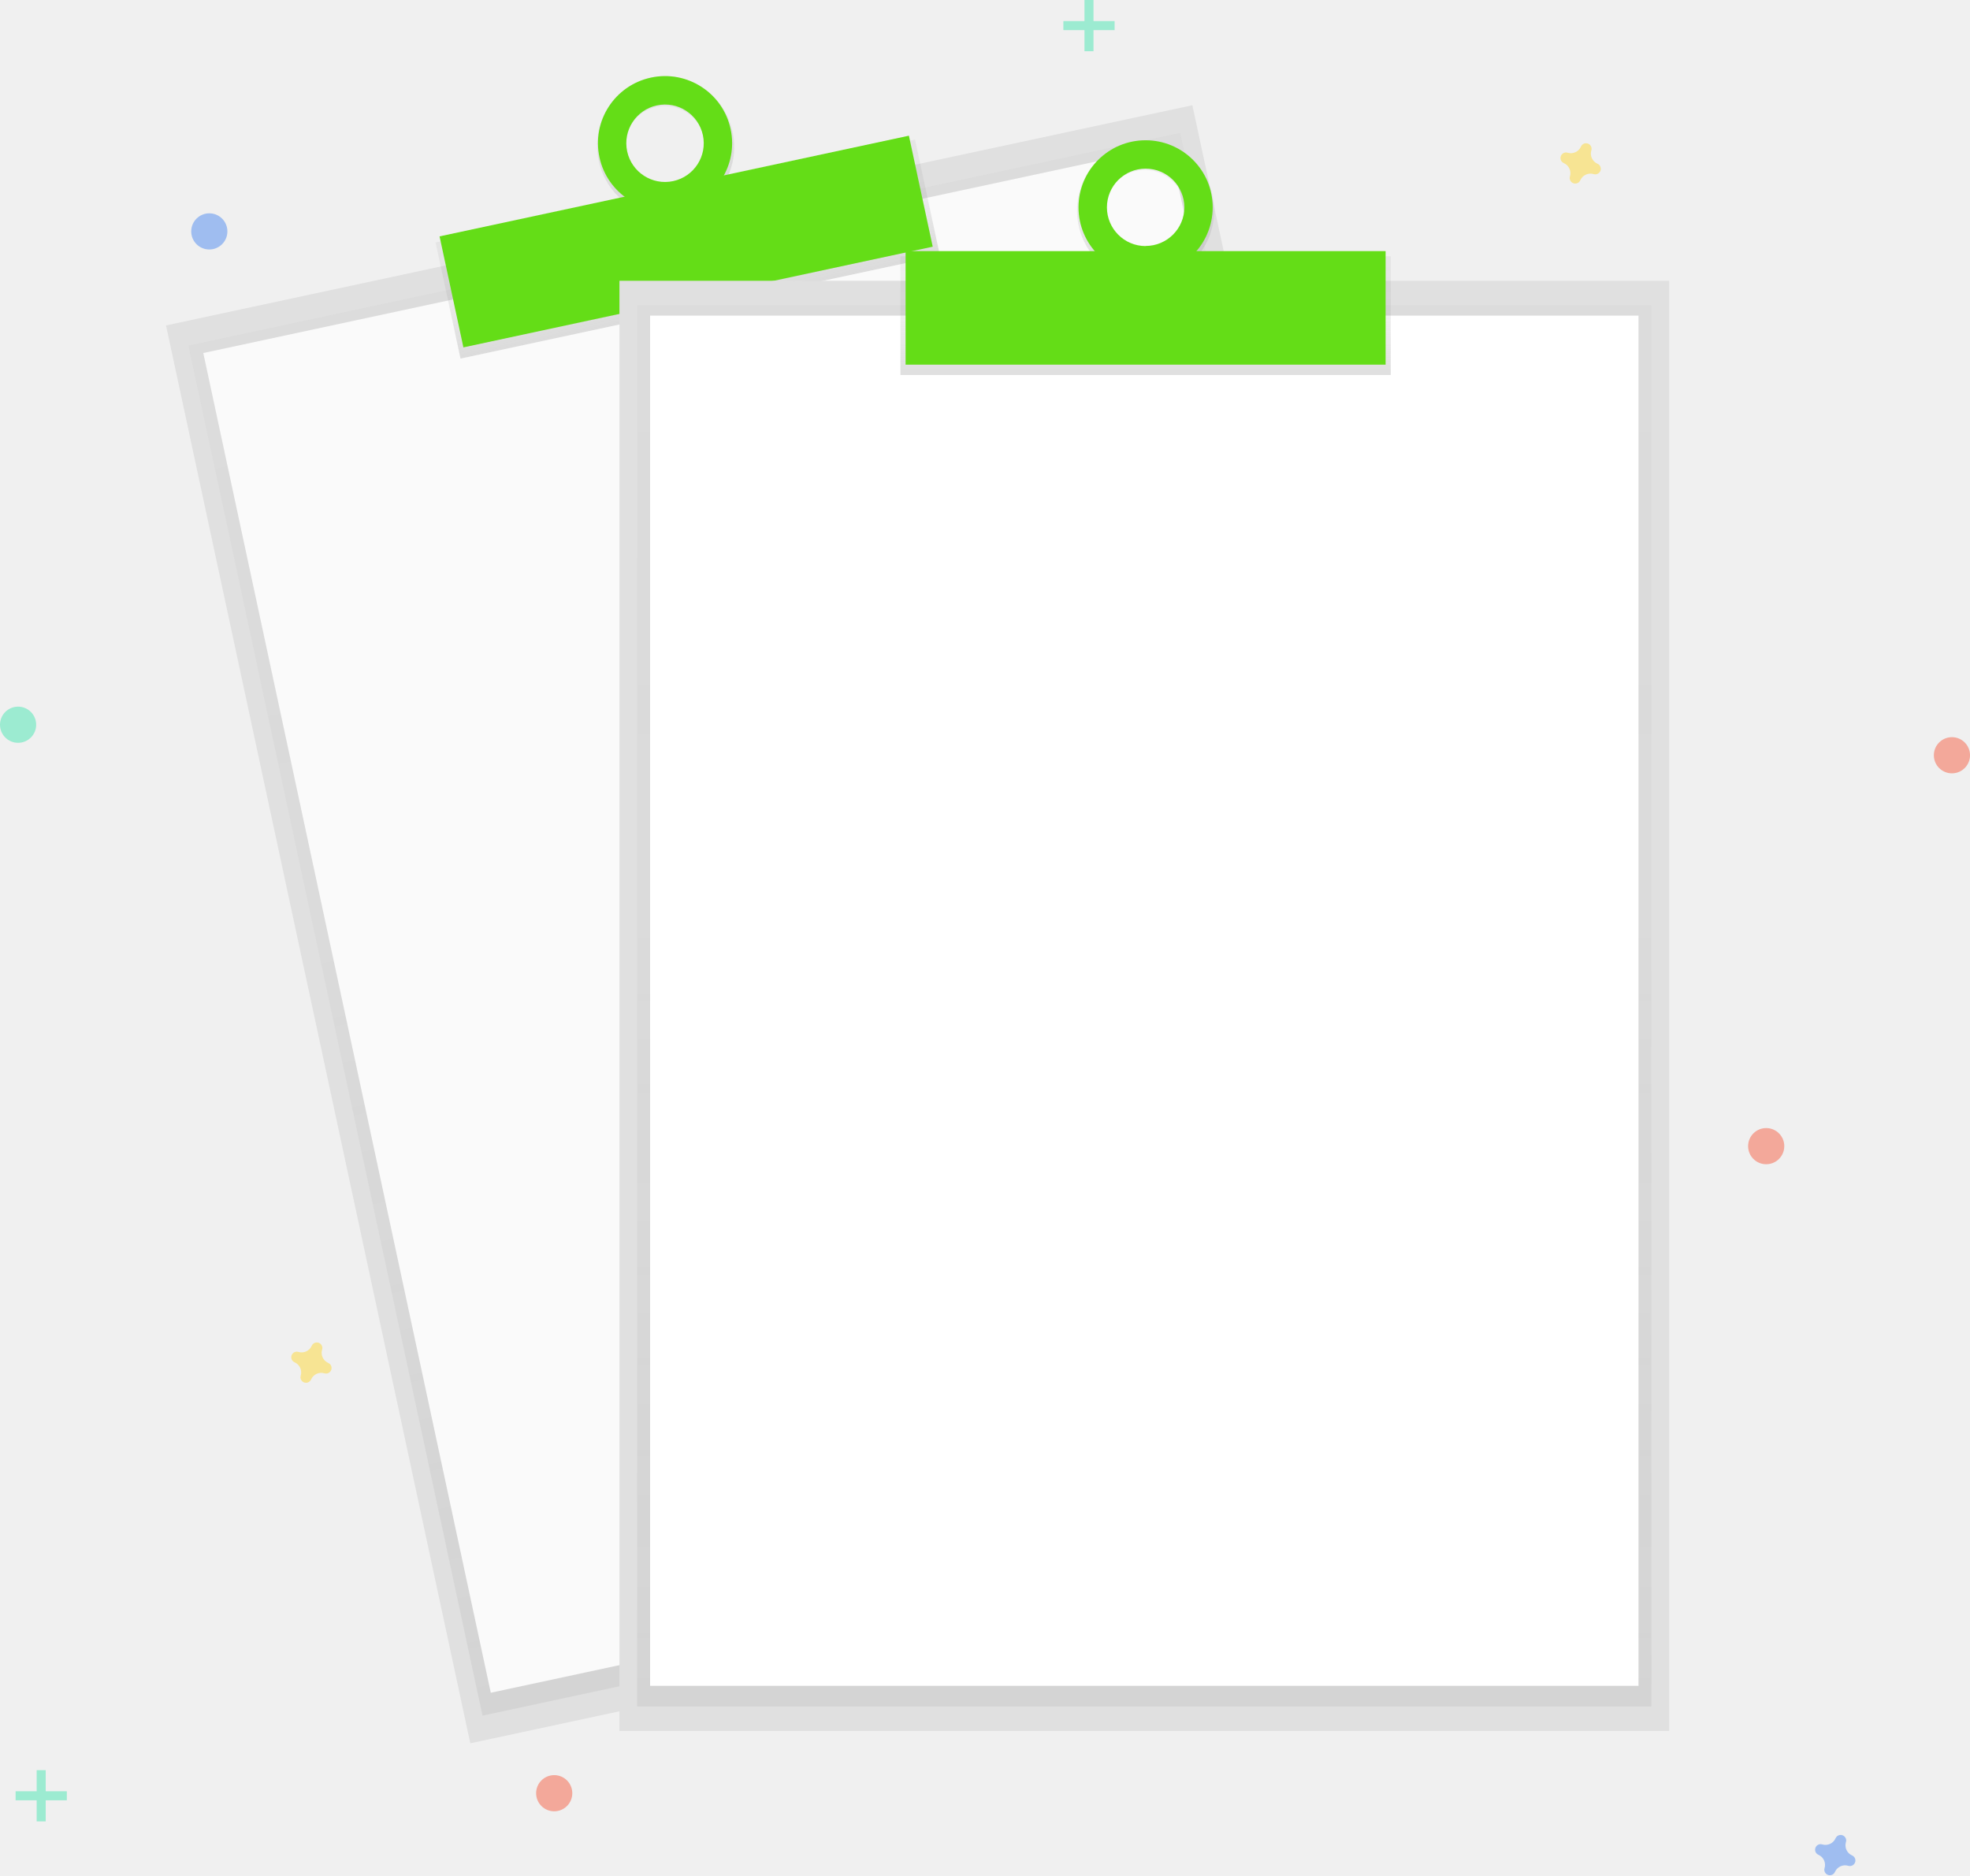
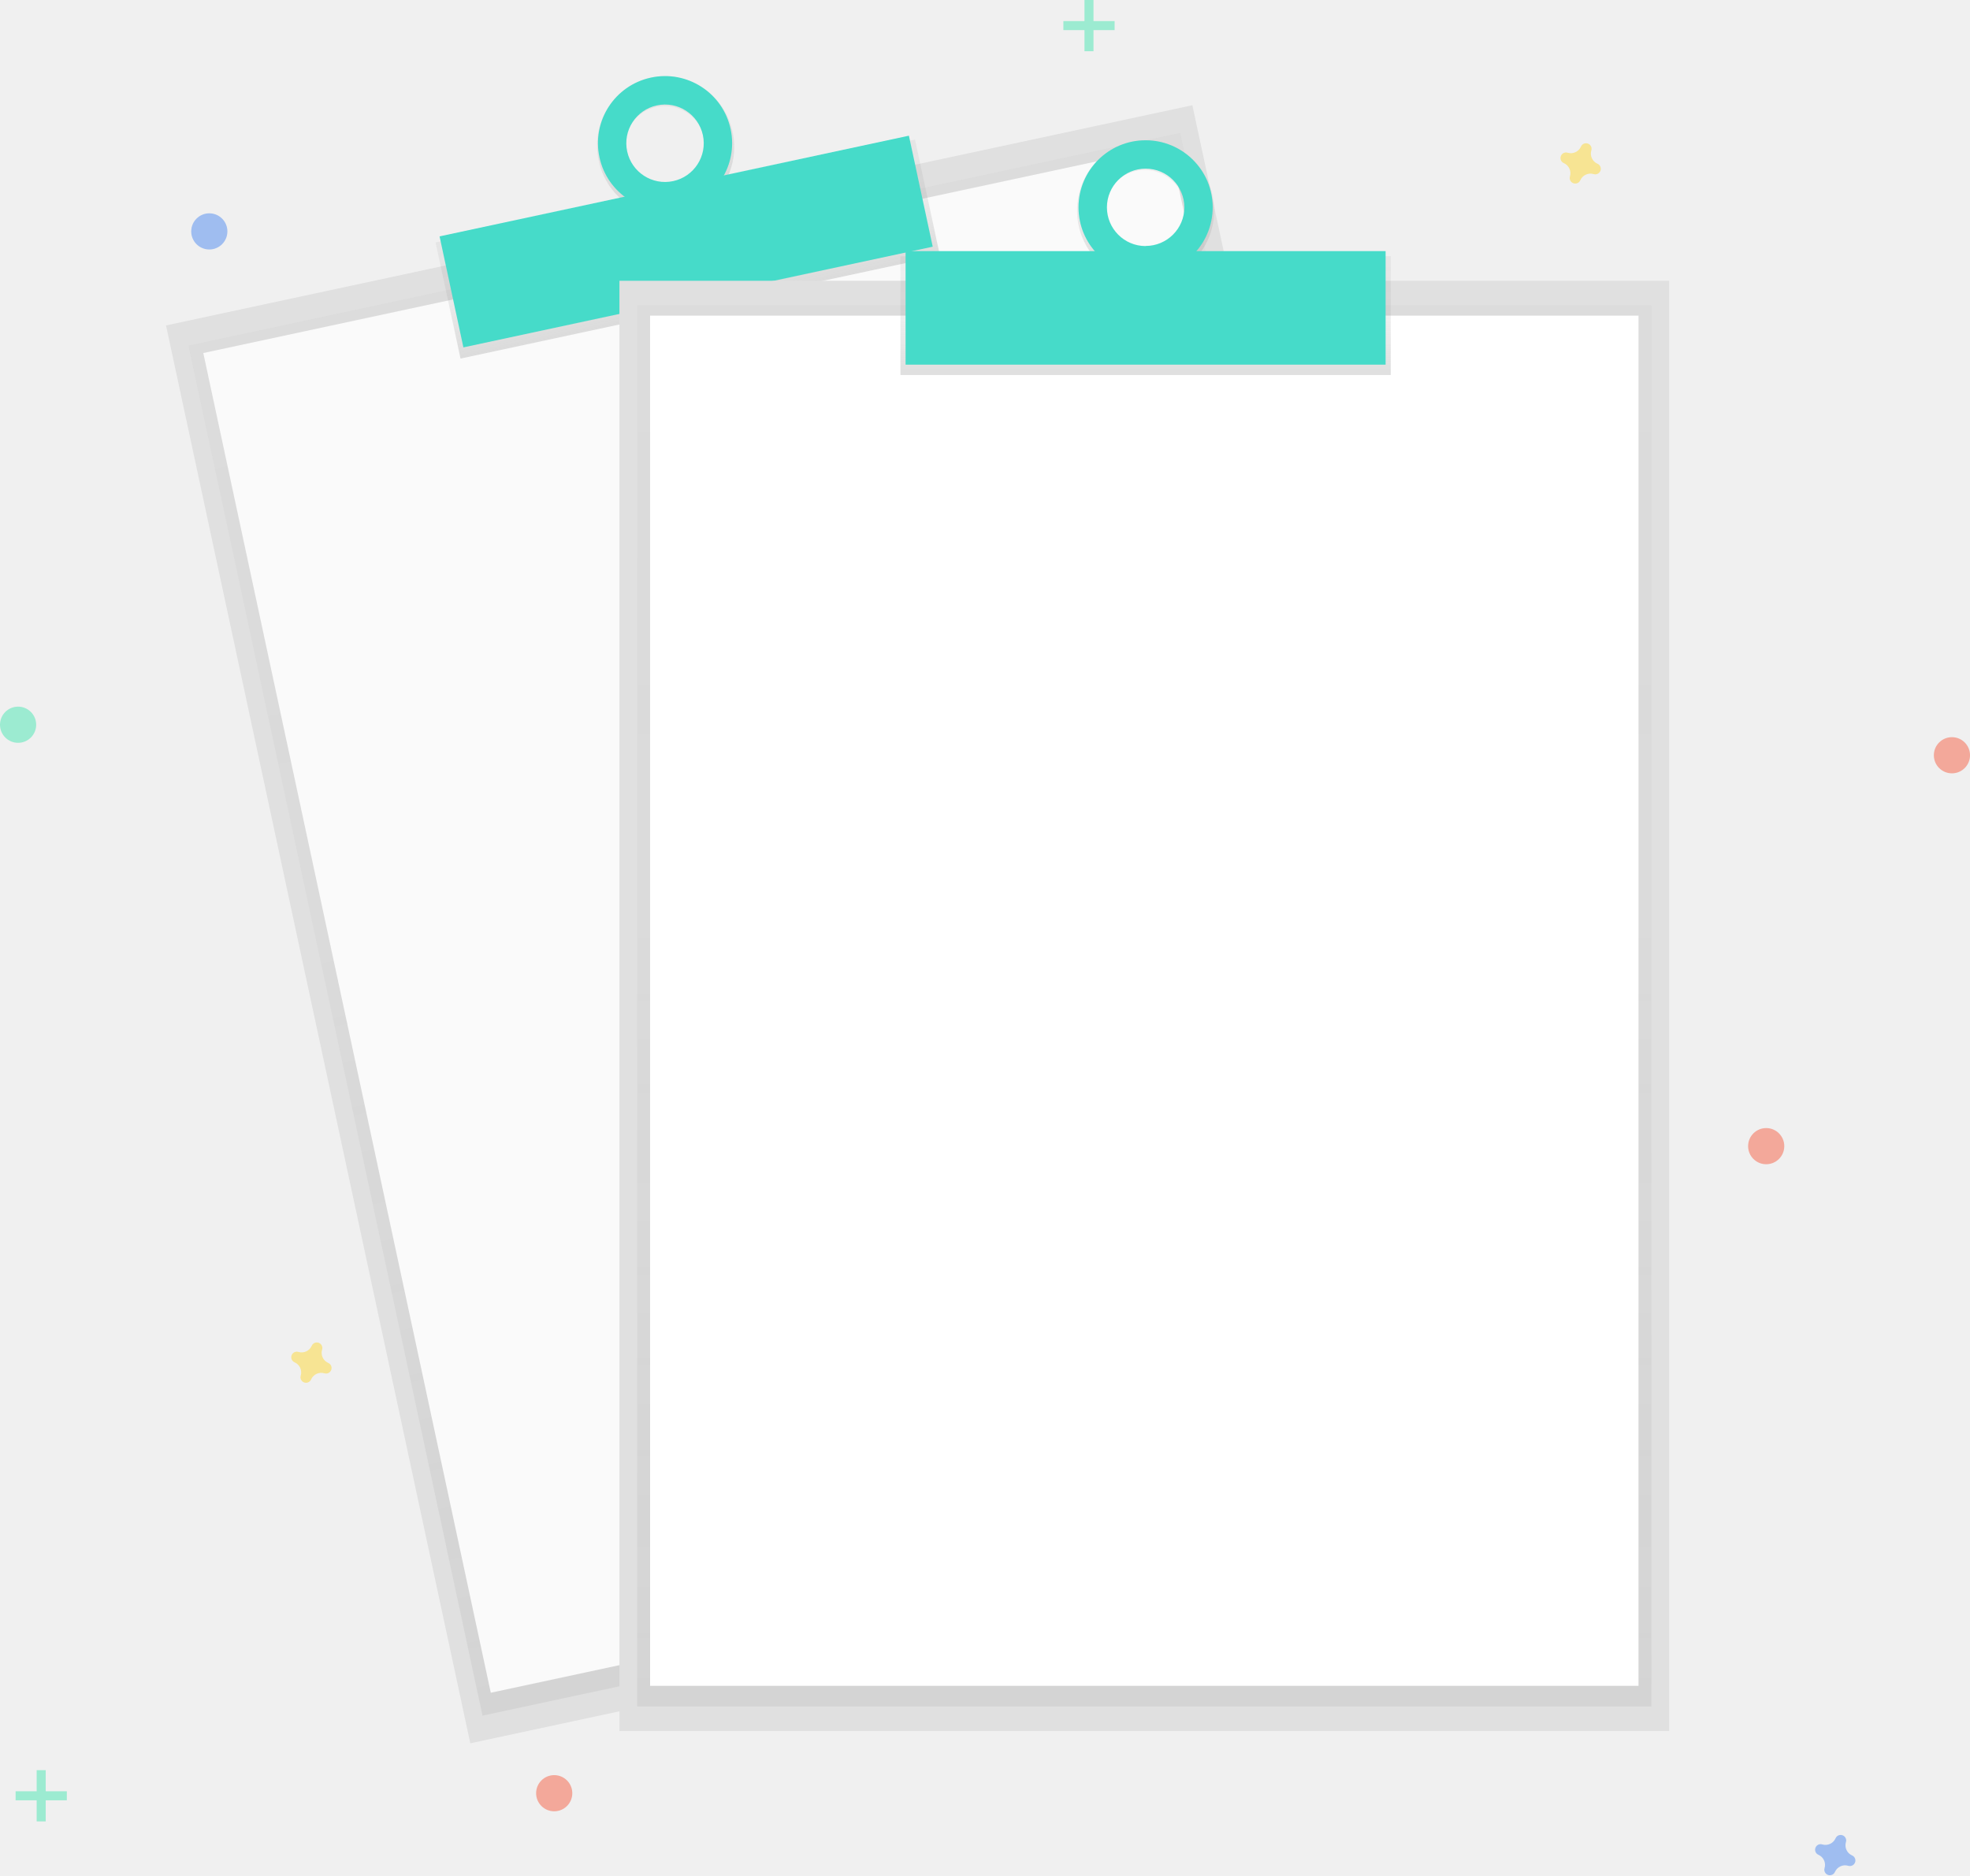
<svg xmlns="http://www.w3.org/2000/svg" xmlns:xlink="http://www.w3.org/1999/xlink" id="f20e0c25-d928-42cc-98d1-13cc230663ea" data-name="Layer 1" width="820.16" height="780.81" viewBox="0 0 820.16 780.81">
  <defs>
    <linearGradient id="07332201-7176-49c2-9908-6dc4a39c4716" x1="539.63" y1="734.6" x2="539.63" y2="151.19" gradientTransform="translate(-3.62 1.57)" gradientUnits="userSpaceOnUse">
      <stop offset="0" stop-color="gray" stop-opacity="0.25" />
      <stop offset="0.54" stop-color="gray" stop-opacity="0.12" />
      <stop offset="1" stop-color="gray" stop-opacity="0.1" />
    </linearGradient>
    <linearGradient id="0ee1ab3f-7ba2-4205-9d4a-9606ad702253" x1="540.17" y1="180.2" x2="540.17" y2="130.75" gradientTransform="translate(-63.92 7.85)" xlink:href="#07332201-7176-49c2-9908-6dc4a39c4716" />
    <linearGradient id="abca9755-bed1-4a97-b027-7f02ee3ffa09" x1="540.17" y1="140.86" x2="540.17" y2="82.43" gradientTransform="translate(-84.51 124.6) rotate(-12.11)" xlink:href="#07332201-7176-49c2-9908-6dc4a39c4716" />
    <linearGradient id="2632d424-e666-4ee4-9508-a494957e14ab" x1="476.4" y1="710.53" x2="476.4" y2="127.12" gradientTransform="matrix(1, 0, 0, 1, 0, 0)" xlink:href="#07332201-7176-49c2-9908-6dc4a39c4716" />
    <linearGradient id="97571ef7-1c83-4e06-b701-c2e47e77dca3" x1="476.94" y1="156.13" x2="476.94" y2="106.68" gradientTransform="matrix(1, 0, 0, 1, 0, 0)" xlink:href="#07332201-7176-49c2-9908-6dc4a39c4716" />
    <linearGradient id="7d32e13e-a0c7-49c4-af0e-066a2f8cb76e" x1="666.86" y1="176.39" x2="666.86" y2="117.95" gradientTransform="matrix(1, 0, 0, 1, 0, 0)" xlink:href="#07332201-7176-49c2-9908-6dc4a39c4716" />
  </defs>
  <rect x="317.5" y="142.55" width="437.02" height="603.82" transform="translate(-271.22 62.72) rotate(-12.11)" fill="#e0e0e0" />
  <g opacity="0.5">
    <rect x="324.89" y="152.76" width="422.25" height="583.41" transform="translate(-271.22 62.72) rotate(-12.11)" fill="url(#07332201-7176-49c2-9908-6dc4a39c4716)" />
  </g>
  <rect x="329.81" y="157.1" width="411.5" height="570.52" transform="translate(-270.79 62.58) rotate(-12.11)" fill="#fafafa" />
  <rect x="374.18" y="138.6" width="204.14" height="49.45" transform="translate(-213.58 43.93) rotate(-12.11)" fill="url(#0ee1ab3f-7ba2-4205-9d4a-9606ad702253)" />
  <path d="M460.93,91.9c-15.41,3.31-25.16,18.78-21.77,34.55s18.62,25.89,34,22.58,25.16-18.78,21.77-34.55S476.34,88.59,460.93,91.9ZM470.6,137A16.86,16.86,0,1,1,483.16,117,16.66,16.66,0,0,1,470.6,137Z" transform="translate(-189.92 -59.59)" fill="url(#abca9755-bed1-4a97-b027-7f02ee3ffa09)" />
-   <rect x="375.66" y="136.55" width="199.84" height="47.27" transform="translate(-212.94 43.72) rotate(-12.11)" fill="#64dd17" />
-   <path d="M460.93,91.9a27.93,27.93,0,1,0,33.17,21.45A27.93,27.93,0,0,0,460.93,91.9ZM470.17,135a16.12,16.12,0,1,1,12.38-19.14A16.12,16.12,0,0,1,470.17,135Z" transform="translate(-189.92 -59.59)" fill="#64dd17" />
+   <rect x="375.66" y="136.55" width="199.84" height="47.27" transform="translate(-212.94 43.72) rotate(-12.11)" fill="#46dbc9" />
+   <path d="M460.93,91.9a27.93,27.93,0,1,0,33.17,21.45A27.93,27.93,0,0,0,460.93,91.9ZM470.17,135a16.12,16.12,0,1,1,12.38-19.14A16.12,16.12,0,0,1,470.17,135Z" transform="translate(-189.92 -59.59)" fill="#46dbc9" />
  <rect x="257.89" y="116.91" width="437.02" height="603.82" fill="#e0e0e0" />
  <g opacity="0.5">
    <rect x="265.28" y="127.12" width="422.25" height="583.41" fill="url(#2632d424-e666-4ee4-9508-a494957e14ab)" />
  </g>
  <rect x="270.65" y="131.42" width="411.5" height="570.52" fill="#fff" />
  <rect x="374.87" y="106.68" width="204.14" height="49.45" fill="url(#97571ef7-1c83-4e06-b701-c2e47e77dca3)" />
  <path d="M666.86,118c-15.76,0-28.54,13.08-28.54,29.22s12.78,29.22,28.54,29.22,28.54-13.08,28.54-29.22S682.62,118,666.86,118Zm0,46.08a16.86,16.86,0,1,1,16.46-16.86A16.66,16.66,0,0,1,666.86,164Z" transform="translate(-189.92 -59.59)" fill="url(#7d32e13e-a0c7-49c4-af0e-066a2f8cb76e)" />
-   <rect x="377.02" y="104.56" width="199.84" height="47.27" fill="#64dd17" />
-   <path d="M666.86,118a27.93,27.93,0,1,0,27.93,27.93A27.93,27.93,0,0,0,666.86,118Zm0,44.05A16.12,16.12,0,1,1,683,145.89,16.12,16.12,0,0,1,666.86,162Z" transform="translate(-189.92 -59.59)" fill="#64dd17" />
+   <rect x="377.02" y="104.56" width="199.84" height="47.27" fill="#46dbc9" />
+   <path d="M666.86,118a27.93,27.93,0,1,0,27.93,27.93A27.93,27.93,0,0,0,666.86,118Zm0,44.05A16.12,16.12,0,1,1,683,145.89,16.12,16.12,0,0,1,666.86,162Z" transform="translate(-189.92 -59.59)" fill="#46dbc9" />
  <g opacity="0.5">
    <rect x="15.27" y="737.05" width="3.76" height="21.33" fill="#47e6b1" />
    <rect x="205.19" y="796.65" width="3.76" height="21.33" transform="translate(824.47 540.65) rotate(90)" fill="#47e6b1" />
  </g>
  <g opacity="0.5">
    <rect x="451.49" width="3.76" height="21.33" fill="#47e6b1" />
    <rect x="641.4" y="59.59" width="3.76" height="21.33" transform="translate(523.63 -632.62) rotate(90)" fill="#47e6b1" />
  </g>
  <path d="M961,832.15a4.61,4.61,0,0,1-2.57-5.57,2.22,2.22,0,0,0,.1-.51h0a2.31,2.31,0,0,0-4.15-1.53h0a2.22,2.22,0,0,0-.26.45,4.61,4.61,0,0,1-5.57,2.57,2.22,2.22,0,0,0-.51-.1h0a2.31,2.31,0,0,0-1.53,4.15h0a2.22,2.22,0,0,0,.45.26,4.61,4.61,0,0,1,2.57,5.57,2.22,2.22,0,0,0-.1.51h0a2.31,2.31,0,0,0,4.15,1.53h0a2.22,2.22,0,0,0,.26-.45,4.61,4.61,0,0,1,5.57-2.57,2.22,2.22,0,0,0,.51.1h0a2.31,2.31,0,0,0,1.53-4.15h0A2.22,2.22,0,0,0,961,832.15Z" transform="translate(-189.92 -59.59)" fill="#4d8af0" opacity="0.5" />
  <path d="M326.59,627.09a4.61,4.61,0,0,1-2.57-5.57,2.22,2.22,0,0,0,.1-.51h0a2.31,2.31,0,0,0-4.15-1.53h0a2.22,2.22,0,0,0-.26.45,4.61,4.61,0,0,1-5.57,2.57,2.22,2.22,0,0,0-.51-.1h0a2.31,2.31,0,0,0-1.53,4.15h0a2.22,2.22,0,0,0,.45.26,4.61,4.61,0,0,1,2.57,5.57,2.22,2.22,0,0,0-.1.51h0a2.31,2.31,0,0,0,4.15,1.53h0a2.22,2.22,0,0,0,.26-.45A4.61,4.61,0,0,1,325,631.4a2.22,2.22,0,0,0,.51.1h0a2.31,2.31,0,0,0,1.53-4.15h0A2.22,2.22,0,0,0,326.59,627.09Z" transform="translate(-189.92 -59.59)" fill="#fdd835" opacity="0.5" />
  <path d="M855,127.77a4.61,4.61,0,0,1-2.57-5.57,2.22,2.22,0,0,0,.1-.51h0a2.31,2.31,0,0,0-4.15-1.53h0a2.22,2.22,0,0,0-.26.45,4.61,4.61,0,0,1-5.57,2.57,2.22,2.22,0,0,0-.51-.1h0a2.31,2.31,0,0,0-1.53,4.15h0a2.22,2.22,0,0,0,.45.26,4.61,4.61,0,0,1,2.57,5.57,2.22,2.22,0,0,0-.1.51h0a2.31,2.31,0,0,0,4.15,1.53h0a2.22,2.22,0,0,0,.26-.45,4.61,4.61,0,0,1,5.57-2.57,2.22,2.22,0,0,0,.51.1h0a2.31,2.31,0,0,0,1.53-4.15h0A2.22,2.22,0,0,0,855,127.77Z" transform="translate(-189.92 -59.59)" fill="#fdd835" opacity="0.5" />
  <circle cx="812.64" cy="314.47" r="7.53" fill="#f55f44" opacity="0.5" />
  <circle cx="230.73" cy="746.65" r="7.53" fill="#f55f44" opacity="0.5" />
  <circle cx="735.31" cy="477.23" r="7.53" fill="#f55f44" opacity="0.5" />
  <circle cx="87.14" cy="96.35" r="7.53" fill="#4d8af0" opacity="0.5" />
  <circle cx="7.53" cy="301.76" r="7.53" fill="#47e6b1" opacity="0.5" />
</svg>
